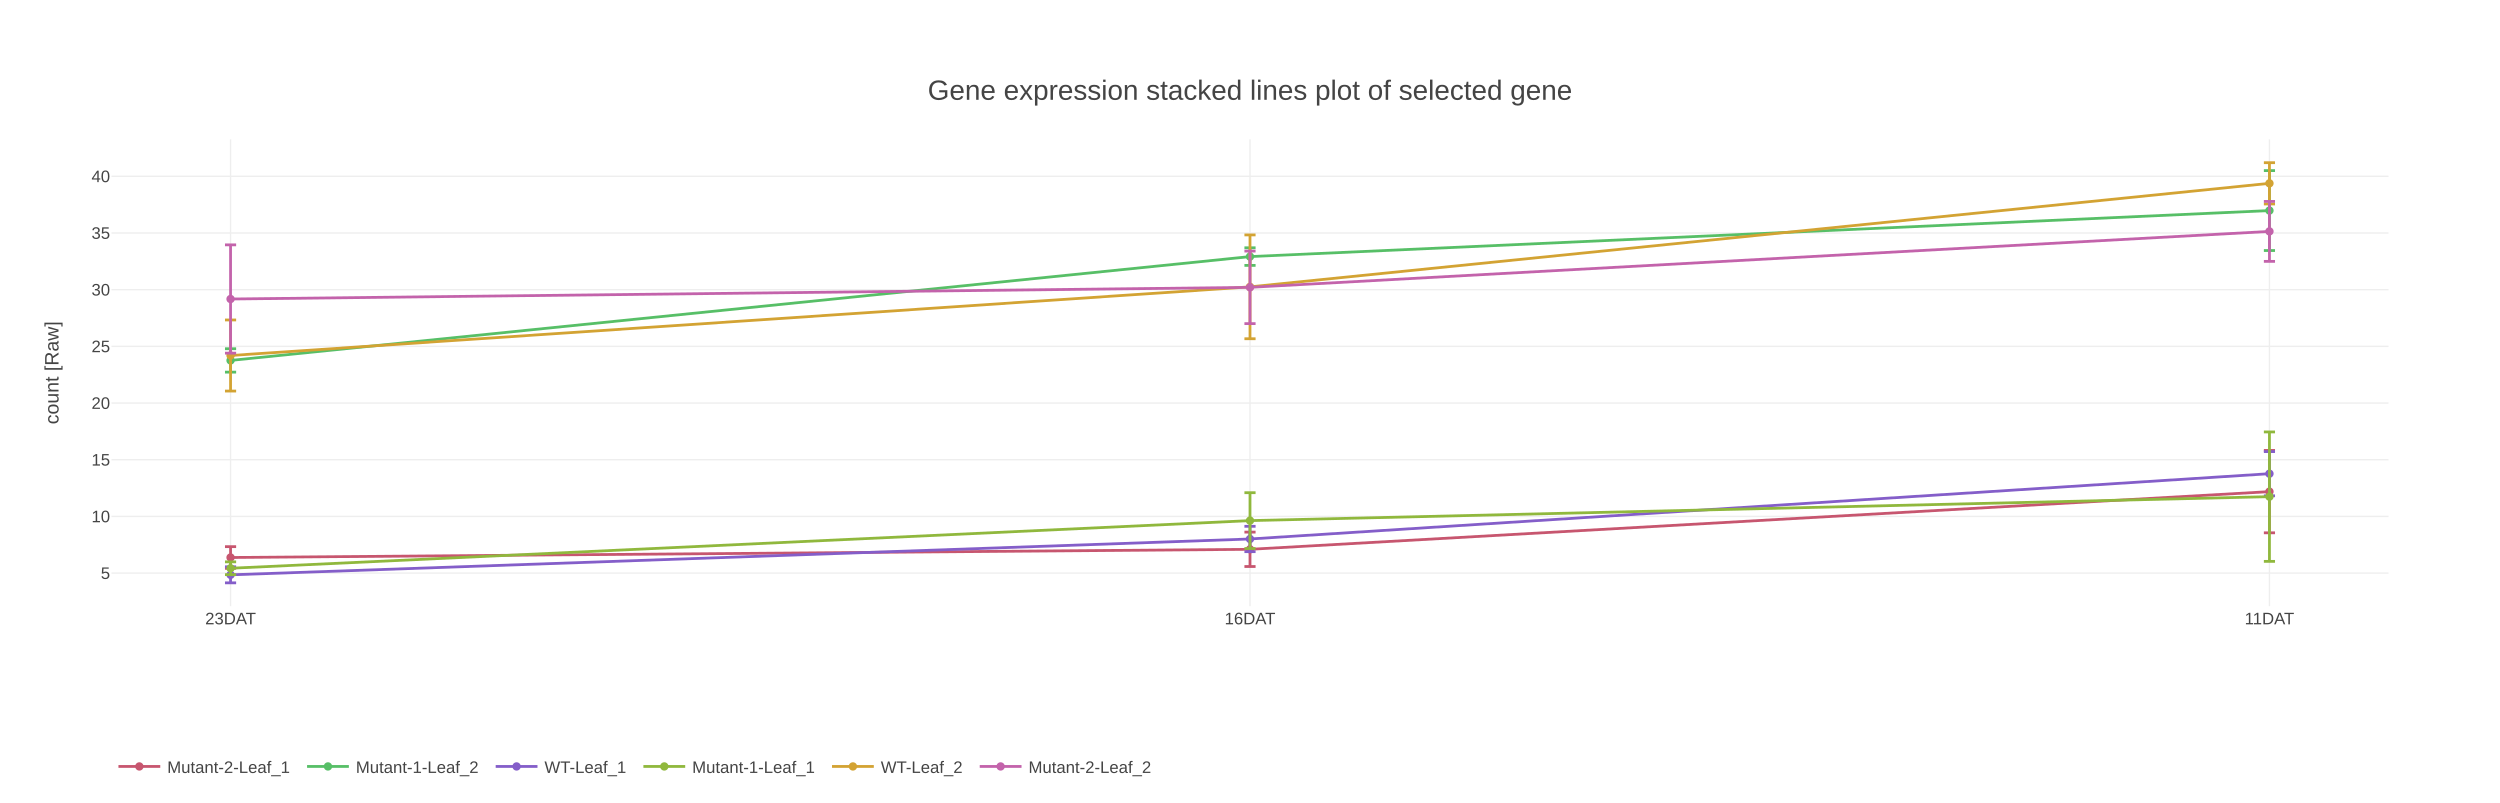
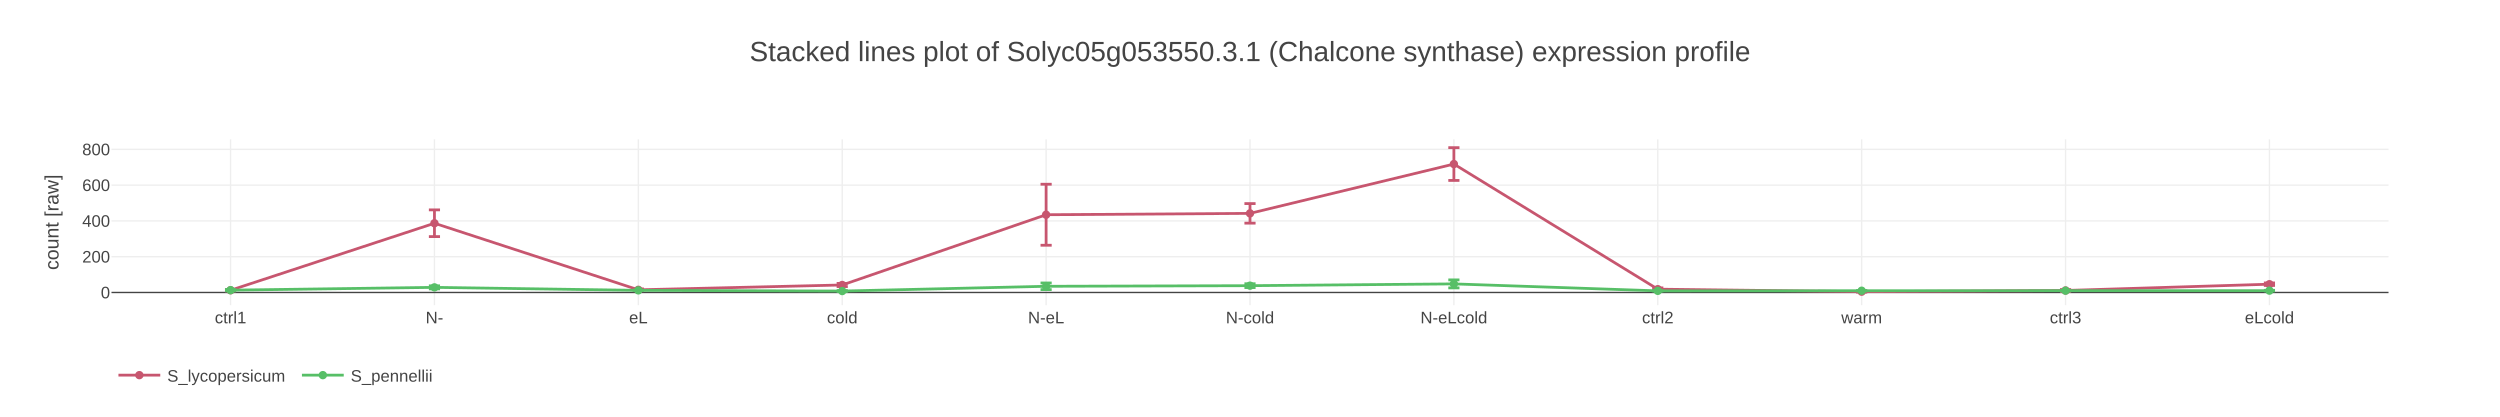
- <svg xmlns="http://www.w3.org/2000/svg" class="main-svg" width="1794" height="576.067" style="" viewBox="0 0 1794 576.067">
-   <rect x="0" y="0" width="1794" height="576.067" style="fill: rgb(255, 255, 255); fill-opacity: 1;" />
-   <defs id="defs-f2765a">
+ <svg xmlns="http://www.w3.org/2000/svg" class="main-svg" width="1794" height="298.733" style="" viewBox="0 0 1794 298.733">
+   <rect x="0" y="0" width="1794" height="298.733" style="fill: rgb(255, 255, 255); fill-opacity: 1;" />
+   <defs id="defs-ac4e18">
    <g class="clips">
-       <clipPath id="clipf2765axyplot" class="plotclip">
-         <rect width="1634" height="335" />
+       <clipPath id="clipac4e18xyplot" class="plotclip">
+         <rect width="1634" height="119" />
      </clipPath>
-       <clipPath class="axesclip" id="clipf2765ax">
-         <rect x="80" y="0" width="1634" height="576.067" />
+       <clipPath class="axesclip" id="clipac4e18x">
+         <rect x="80" y="0" width="1634" height="298.733" />
      </clipPath>
-       <clipPath class="axesclip" id="clipf2765ay">
-         <rect x="0" y="100" width="1794" height="335" />
+       <clipPath class="axesclip" id="clipac4e18y">
+         <rect x="0" y="100" width="1794" height="119" />
      </clipPath>
-       <clipPath class="axesclip" id="clipf2765axy">
-         <rect x="80" y="100" width="1634" height="335" />
+       <clipPath class="axesclip" id="clipac4e18xy">
+         <rect x="80" y="100" width="1634" height="119" />
      </clipPath>
    </g>
    <g class="gradients" />
    <g class="patterns" />
  </defs>
  <g class="bglayer" />
  <g class="layer-below">
    <g class="imagelayer" />
    <g class="shapelayer" />
  </g>
  <g class="cartesianlayer">
    <g class="subplot xy">
      <g class="layer-subplot">
        <g class="shapelayer" />
        <g class="imagelayer" />
      </g>
      <g class="gridlayer">
        <g class="x">
-           <path class="xgrid crisp" transform="translate(165.45,0)" d="M0,100v335" style="stroke: rgb(238, 238, 238); stroke-opacity: 1; stroke-width: 1px;" />
-           <path class="xgrid crisp" transform="translate(897,0)" d="M0,100v335" style="stroke: rgb(238, 238, 238); stroke-opacity: 1; stroke-width: 1px;" />
-           <path class="xgrid crisp" transform="translate(1628.55,0)" d="M0,100v335" style="stroke: rgb(238, 238, 238); stroke-opacity: 1; stroke-width: 1px;" />
+           <path class="xgrid crisp" transform="translate(165.45,0)" d="M0,100v119" style="stroke: rgb(238, 238, 238); stroke-opacity: 1; stroke-width: 1px;" />
+           <path class="xgrid crisp" transform="translate(311.76,0)" d="M0,100v119" style="stroke: rgb(238, 238, 238); stroke-opacity: 1; stroke-width: 1px;" />
+           <path class="xgrid crisp" transform="translate(458.07,0)" d="M0,100v119" style="stroke: rgb(238, 238, 238); stroke-opacity: 1; stroke-width: 1px;" />
+           <path class="xgrid crisp" transform="translate(604.38,0)" d="M0,100v119" style="stroke: rgb(238, 238, 238); stroke-opacity: 1; stroke-width: 1px;" />
+           <path class="xgrid crisp" transform="translate(750.69,0)" d="M0,100v119" style="stroke: rgb(238, 238, 238); stroke-opacity: 1; stroke-width: 1px;" />
+           <path class="xgrid crisp" transform="translate(897,0)" d="M0,100v119" style="stroke: rgb(238, 238, 238); stroke-opacity: 1; stroke-width: 1px;" />
+           <path class="xgrid crisp" transform="translate(1043.31,0)" d="M0,100v119" style="stroke: rgb(238, 238, 238); stroke-opacity: 1; stroke-width: 1px;" />
+           <path class="xgrid crisp" transform="translate(1189.62,0)" d="M0,100v119" style="stroke: rgb(238, 238, 238); stroke-opacity: 1; stroke-width: 1px;" />
+           <path class="xgrid crisp" transform="translate(1335.93,0)" d="M0,100v119" style="stroke: rgb(238, 238, 238); stroke-opacity: 1; stroke-width: 1px;" />
+           <path class="xgrid crisp" transform="translate(1482.24,0)" d="M0,100v119" style="stroke: rgb(238, 238, 238); stroke-opacity: 1; stroke-width: 1px;" />
+           <path class="xgrid crisp" transform="translate(1628.55,0)" d="M0,100v119" style="stroke: rgb(238, 238, 238); stroke-opacity: 1; stroke-width: 1px;" />
        </g>
        <g class="y">
-           <path class="ygrid crisp" transform="translate(0,411.25)" d="M80,0h1634" style="stroke: rgb(238, 238, 238); stroke-opacity: 1; stroke-width: 1px;" />
-           <path class="ygrid crisp" transform="translate(0,370.57)" d="M80,0h1634" style="stroke: rgb(238, 238, 238); stroke-opacity: 1; stroke-width: 1px;" />
-           <path class="ygrid crisp" transform="translate(0,329.9)" d="M80,0h1634" style="stroke: rgb(238, 238, 238); stroke-opacity: 1; stroke-width: 1px;" />
-           <path class="ygrid crisp" transform="translate(0,289.22)" d="M80,0h1634" style="stroke: rgb(238, 238, 238); stroke-opacity: 1; stroke-width: 1px;" />
-           <path class="ygrid crisp" transform="translate(0,248.54)" d="M80,0h1634" style="stroke: rgb(238, 238, 238); stroke-opacity: 1; stroke-width: 1px;" />
-           <path class="ygrid crisp" transform="translate(0,207.87)" d="M80,0h1634" style="stroke: rgb(238, 238, 238); stroke-opacity: 1; stroke-width: 1px;" />
-           <path class="ygrid crisp" transform="translate(0,167.19)" d="M80,0h1634" style="stroke: rgb(238, 238, 238); stroke-opacity: 1; stroke-width: 1px;" />
-           <path class="ygrid crisp" transform="translate(0,126.51)" d="M80,0h1634" style="stroke: rgb(238, 238, 238); stroke-opacity: 1; stroke-width: 1px;" />
-         </g>
-       </g>
-       <g class="zerolinelayer" />
+           <path class="ygrid crisp" transform="translate(0,184.2)" d="M80,0h1634" style="stroke: rgb(238, 238, 238); stroke-opacity: 1; stroke-width: 1px;" />
+           <path class="ygrid crisp" transform="translate(0,158.53)" d="M80,0h1634" style="stroke: rgb(238, 238, 238); stroke-opacity: 1; stroke-width: 1px;" />
+           <path class="ygrid crisp" transform="translate(0,132.86)" d="M80,0h1634" style="stroke: rgb(238, 238, 238); stroke-opacity: 1; stroke-width: 1px;" />
+           <path class="ygrid crisp" transform="translate(0,107.19)" d="M80,0h1634" style="stroke: rgb(238, 238, 238); stroke-opacity: 1; stroke-width: 1px;" />
+         </g>
+       </g>
+       <g class="zerolinelayer">
+         <path class="yzl zl crisp" transform="translate(0,209.88)" d="M80,0h1634" style="stroke: rgb(68, 68, 68); stroke-opacity: 1; stroke-width: 1px;" />
+       </g>
      <path class="xlines-below" />
      <path class="ylines-below" />
      <g class="overlines-below" />
      <g class="xaxislayer-below" />
      <g class="yaxislayer-below" />
      <g class="overaxes-below" />
-       <g class="plot" transform="translate(80,100)" clip-path="url(#clipf2765axyplot)">
+       <g class="plot" transform="translate(80,100)" clip-path="url(#clipac4e18xyplot)">
        <g class="scatterlayer mlayer">
-           <g class="trace scatter trace5db82d" style="stroke-miterlimit: 2; opacity: 1;">
+           <g class="trace scatter trace5ec654" style="stroke-miterlimit: 2; opacity: 1;">
            <g class="fills" />
            <g class="errorbars">
              <g class="errorbar">
-                 <path style="vector-effect: non-scaling-stroke; stroke-width: 2px; stroke: rgb(199, 86, 111); stroke-opacity: 1;" class="yerror" d="M81.45,292.28h8m-4,0V307.85m-4,0h8" />
-               </g>
-               <g class="errorbar">
-                 <path style="vector-effect: non-scaling-stroke; stroke-width: 2px; stroke: rgb(199, 86, 111); stroke-opacity: 1;" class="yerror" d="M813,281.84h8m-4,0V306.53m-4,0h8" />
-               </g>
-               <g class="errorbar">
-                 <path style="vector-effect: non-scaling-stroke; stroke-width: 2px; stroke: rgb(199, 86, 111); stroke-opacity: 1;" class="yerror" d="M1544.55,223.23h8m-4,0V282.35m-4,0h8" />
+                 <path style="vector-effect: non-scaling-stroke; stroke-width: 2px; stroke: rgb(199, 86, 111); stroke-opacity: 1;" class="yerror" d="M81.45,107.83h8m-4,0V108.75m-4,0h8" />
+               </g>
+               <g class="errorbar">
+                 <path style="vector-effect: non-scaling-stroke; stroke-width: 2px; stroke: rgb(199, 86, 111); stroke-opacity: 1;" class="yerror" d="M227.76,50.61h8m-4,0V69.78m-4,0h8" />
+               </g>
+               <g class="errorbar">
+                 <path style="vector-effect: non-scaling-stroke; stroke-width: 2px; stroke: rgb(199, 86, 111); stroke-opacity: 1;" class="yerror" d="M374.07,107.31h8m-4,0V108.63m-4,0h8" />
+               </g>
+               <g class="errorbar">
+                 <path style="vector-effect: non-scaling-stroke; stroke-width: 2px; stroke: rgb(199, 86, 111); stroke-opacity: 1;" class="yerror" d="M520.38,103.37h8m-4,0V105.64m-4,0h8" />
+               </g>
+               <g class="errorbar">
+                 <path style="vector-effect: non-scaling-stroke; stroke-width: 2px; stroke: rgb(199, 86, 111); stroke-opacity: 1;" class="yerror" d="M666.69,32.2h8m-4,0V75.99m-4,0h8" />
+               </g>
+               <g class="errorbar">
+                 <path style="vector-effect: non-scaling-stroke; stroke-width: 2px; stroke: rgb(199, 86, 111); stroke-opacity: 1;" class="yerror" d="M813,46.09h8m-4,0V60.13m-4,0h8" />
+               </g>
+               <g class="errorbar">
+                 <path style="vector-effect: non-scaling-stroke; stroke-width: 2px; stroke: rgb(199, 86, 111); stroke-opacity: 1;" class="yerror" d="M959.31,5.95h8m-4,0V29.48m-4,0h8" />
+               </g>
+               <g class="errorbar">
+                 <path style="vector-effect: non-scaling-stroke; stroke-width: 2px; stroke: rgb(199, 86, 111); stroke-opacity: 1;" class="yerror" d="M1105.62,106.59h8m-4,0V108.44m-4,0h8" />
+               </g>
+               <g class="errorbar">
+                 <path style="vector-effect: non-scaling-stroke; stroke-width: 2px; stroke: rgb(199, 86, 111); stroke-opacity: 1;" class="yerror" d="M1251.93,108.95h8m-4,0V109.65m-4,0h8" />
+               </g>
+               <g class="errorbar">
+                 <path style="vector-effect: non-scaling-stroke; stroke-width: 2px; stroke: rgb(199, 86, 111); stroke-opacity: 1;" class="yerror" d="M1398.24,107.78h8m-4,0V109.13m-4,0h8" />
+               </g>
+               <g class="errorbar">
+                 <path style="vector-effect: non-scaling-stroke; stroke-width: 2px; stroke: rgb(199, 86, 111); stroke-opacity: 1;" class="yerror" d="M1544.55,103.03h8m-4,0V104.84m-4,0h8" />
              </g>
            </g>
            <g class="lines">
-               <path class="js-line" style="vector-effect: non-scaling-stroke; fill: none; stroke: rgb(199, 86, 111); stroke-opacity: 1; stroke-width: 2px; opacity: 1;" d="M85.45,300.06L817,294.19L1548.55,252.79" />
+               <path class="js-line" style="vector-effect: non-scaling-stroke; fill: none; stroke: rgb(199, 86, 111); stroke-opacity: 1; stroke-width: 2px; opacity: 1;" d="M85.45,108.29L231.76,60.2L378.07,107.97L524.38,104.5L670.69,54.09L817,53.11L963.31,17.72L1109.62,107.51L1255.93,109.3L1402.24,108.45L1548.55,103.94" />
            </g>
            <g class="points">
-               <path class="point" transform="translate(85.45,300.06)" style="opacity: 1; stroke-width: 0px; fill: rgb(199, 86, 111); fill-opacity: 1;" d="M3,0A3,3 0 1,1 0,-3A3,3 0 0,1 3,0Z" />
-               <path class="point" transform="translate(817,294.19)" style="opacity: 1; stroke-width: 0px; fill: rgb(199, 86, 111); fill-opacity: 1;" d="M3,0A3,3 0 1,1 0,-3A3,3 0 0,1 3,0Z" />
-               <path class="point" transform="translate(1548.55,252.79)" style="opacity: 1; stroke-width: 0px; fill: rgb(199, 86, 111); fill-opacity: 1;" d="M3,0A3,3 0 1,1 0,-3A3,3 0 0,1 3,0Z" />
+               <path class="point" transform="translate(85.45,108.29)" style="opacity: 1; stroke-width: 0px; fill: rgb(199, 86, 111); fill-opacity: 1;" d="M3,0A3,3 0 1,1 0,-3A3,3 0 0,1 3,0Z" />
+               <path class="point" transform="translate(231.76,60.2)" style="opacity: 1; stroke-width: 0px; fill: rgb(199, 86, 111); fill-opacity: 1;" d="M3,0A3,3 0 1,1 0,-3A3,3 0 0,1 3,0Z" />
+               <path class="point" transform="translate(378.07,107.97)" style="opacity: 1; stroke-width: 0px; fill: rgb(199, 86, 111); fill-opacity: 1;" d="M3,0A3,3 0 1,1 0,-3A3,3 0 0,1 3,0Z" />
+               <path class="point" transform="translate(524.38,104.5)" style="opacity: 1; stroke-width: 0px; fill: rgb(199, 86, 111); fill-opacity: 1;" d="M3,0A3,3 0 1,1 0,-3A3,3 0 0,1 3,0Z" />
+               <path class="point" transform="translate(670.69,54.09)" style="opacity: 1; stroke-width: 0px; fill: rgb(199, 86, 111); fill-opacity: 1;" d="M3,0A3,3 0 1,1 0,-3A3,3 0 0,1 3,0Z" />
+               <path class="point" transform="translate(817,53.11)" style="opacity: 1; stroke-width: 0px; fill: rgb(199, 86, 111); fill-opacity: 1;" d="M3,0A3,3 0 1,1 0,-3A3,3 0 0,1 3,0Z" />
+               <path class="point" transform="translate(963.31,17.72)" style="opacity: 1; stroke-width: 0px; fill: rgb(199, 86, 111); fill-opacity: 1;" d="M3,0A3,3 0 1,1 0,-3A3,3 0 0,1 3,0Z" />
+               <path class="point" transform="translate(1109.62,107.51)" style="opacity: 1; stroke-width: 0px; fill: rgb(199, 86, 111); fill-opacity: 1;" d="M3,0A3,3 0 1,1 0,-3A3,3 0 0,1 3,0Z" />
+               <path class="point" transform="translate(1255.93,109.3)" style="opacity: 1; stroke-width: 0px; fill: rgb(199, 86, 111); fill-opacity: 1;" d="M3,0A3,3 0 1,1 0,-3A3,3 0 0,1 3,0Z" />
+               <path class="point" transform="translate(1402.24,108.45)" style="opacity: 1; stroke-width: 0px; fill: rgb(199, 86, 111); fill-opacity: 1;" d="M3,0A3,3 0 1,1 0,-3A3,3 0 0,1 3,0Z" />
+               <path class="point" transform="translate(1548.55,103.94)" style="opacity: 1; stroke-width: 0px; fill: rgb(199, 86, 111); fill-opacity: 1;" d="M3,0A3,3 0 1,1 0,-3A3,3 0 0,1 3,0Z" />
            </g>
            <g class="text" />
          </g>
-           <g class="trace scatter traceb2b7b0" style="stroke-miterlimit: 2; opacity: 1;">
+           <g class="trace scatter trace132e9a" style="stroke-miterlimit: 2; opacity: 1;">
            <g class="fills" />
            <g class="errorbars">
              <g class="errorbar">
-                 <path style="vector-effect: non-scaling-stroke; stroke-width: 2px; stroke: rgb(87, 191, 103); stroke-opacity: 1;" class="yerror" d="M81.45,150.25h8m-4,0V167.04m-4,0h8" />
-               </g>
-               <g class="errorbar">
-                 <path style="vector-effect: non-scaling-stroke; stroke-width: 2px; stroke: rgb(87, 191, 103); stroke-opacity: 1;" class="yerror" d="M813,77.81h8m-4,0V90.45m-4,0h8" />
-               </g>
-               <g class="errorbar">
-                 <path style="vector-effect: non-scaling-stroke; stroke-width: 2px; stroke: rgb(87, 191, 103); stroke-opacity: 1;" class="yerror" d="M1544.55,22.42h8m-4,0V79.78m-4,0h8" />
+                 <path style="vector-effect: non-scaling-stroke; stroke-width: 2px; stroke: rgb(87, 191, 103); stroke-opacity: 1;" class="yerror" d="M81.45,107.73h8m-4,0V108.71m-4,0h8" />
+               </g>
+               <g class="errorbar">
+                 <path style="vector-effect: non-scaling-stroke; stroke-width: 2px; stroke: rgb(87, 191, 103); stroke-opacity: 1;" class="yerror" d="M227.76,105.11h8m-4,0V107.31m-4,0h8" />
+               </g>
+               <g class="errorbar">
+                 <path style="vector-effect: non-scaling-stroke; stroke-width: 2px; stroke: rgb(87, 191, 103); stroke-opacity: 1;" class="yerror" d="M374.07,108.21h8m-4,0V108.52m-4,0h8" />
+               </g>
+               <g class="errorbar">
+                 <path style="vector-effect: non-scaling-stroke; stroke-width: 2px; stroke: rgb(87, 191, 103); stroke-opacity: 1;" class="yerror" d="M520.38,108.49h8m-4,0V109.23m-4,0h8" />
+               </g>
+               <g class="errorbar">
+                 <path style="vector-effect: non-scaling-stroke; stroke-width: 2px; stroke: rgb(87, 191, 103); stroke-opacity: 1;" class="yerror" d="M666.69,103.06h8m-4,0V107.82m-4,0h8" />
+               </g>
+               <g class="errorbar">
+                 <path style="vector-effect: non-scaling-stroke; stroke-width: 2px; stroke: rgb(87, 191, 103); stroke-opacity: 1;" class="yerror" d="M813,103.62h8m-4,0V106.37m-4,0h8" />
+               </g>
+               <g class="errorbar">
+                 <path style="vector-effect: non-scaling-stroke; stroke-width: 2px; stroke: rgb(87, 191, 103); stroke-opacity: 1;" class="yerror" d="M959.31,100.85h8m-4,0V106.59m-4,0h8" />
+               </g>
+               <g class="errorbar">
+                 <path style="vector-effect: non-scaling-stroke; stroke-width: 2px; stroke: rgb(87, 191, 103); stroke-opacity: 1;" class="yerror" d="M1105.62,108.57h8m-4,0V108.87m-4,0h8" />
+               </g>
+               <g class="errorbar">
+                 <path style="vector-effect: non-scaling-stroke; stroke-width: 2px; stroke: rgb(87, 191, 103); stroke-opacity: 1;" class="yerror" d="M1251.93,108.49h8m-4,0V108.76m-4,0h8" />
+               </g>
+               <g class="errorbar">
+                 <path style="vector-effect: non-scaling-stroke; stroke-width: 2px; stroke: rgb(87, 191, 103); stroke-opacity: 1;" class="yerror" d="M1398.24,108.36h8m-4,0V108.8m-4,0h8" />
+               </g>
+               <g class="errorbar">
+                 <path style="vector-effect: non-scaling-stroke; stroke-width: 2px; stroke: rgb(87, 191, 103); stroke-opacity: 1;" class="yerror" d="M1544.55,108.32h8m-4,0V108.8m-4,0h8" />
              </g>
            </g>
            <g class="lines">
-               <path class="js-line" style="vector-effect: non-scaling-stroke; fill: none; stroke: rgb(87, 191, 103); stroke-opacity: 1; stroke-width: 2px; opacity: 1;" d="M85.45,158.64L817,84.13L1548.55,51.1" />
+               <path class="js-line" style="vector-effect: non-scaling-stroke; fill: none; stroke: rgb(87, 191, 103); stroke-opacity: 1; stroke-width: 2px; opacity: 1;" d="M85.45,108.22L231.76,106.21L378.07,108.36L524.38,108.86L670.69,105.44L817,105L963.31,103.72L1109.62,108.72L1255.93,108.63L1548.55,108.56" />
            </g>
            <g class="points">
-               <path class="point" transform="translate(85.45,158.64)" style="opacity: 1; stroke-width: 0px; fill: rgb(87, 191, 103); fill-opacity: 1;" d="M3,0A3,3 0 1,1 0,-3A3,3 0 0,1 3,0Z" />
-               <path class="point" transform="translate(817,84.13)" style="opacity: 1; stroke-width: 0px; fill: rgb(87, 191, 103); fill-opacity: 1;" d="M3,0A3,3 0 1,1 0,-3A3,3 0 0,1 3,0Z" />
-               <path class="point" transform="translate(1548.55,51.1)" style="opacity: 1; stroke-width: 0px; fill: rgb(87, 191, 103); fill-opacity: 1;" d="M3,0A3,3 0 1,1 0,-3A3,3 0 0,1 3,0Z" />
-             </g>
-             <g class="text" />
-           </g>
-           <g class="trace scatter traceb1e208" style="stroke-miterlimit: 2; opacity: 1;">
-             <g class="fills" />
-             <g class="errorbars">
-               <g class="errorbar">
-                 <path style="vector-effect: non-scaling-stroke; stroke-width: 2px; stroke: rgb(132, 94, 201); stroke-opacity: 1;" class="yerror" d="M81.45,306.73h8m-4,0V318.25m-4,0h8" />
-               </g>
-               <g class="errorbar">
-                 <path style="vector-effect: non-scaling-stroke; stroke-width: 2px; stroke: rgb(132, 94, 201); stroke-opacity: 1;" class="yerror" d="M813,277.68h8m-4,0V295.87m-4,0h8" />
-               </g>
-               <g class="errorbar">
-                 <path style="vector-effect: non-scaling-stroke; stroke-width: 2px; stroke: rgb(132, 94, 201); stroke-opacity: 1;" class="yerror" d="M1544.55,224.06h8m-4,0V255.79m-4,0h8" />
-               </g>
-             </g>
-             <g class="lines">
-               <path class="js-line" style="vector-effect: non-scaling-stroke; fill: none; stroke: rgb(132, 94, 201); stroke-opacity: 1; stroke-width: 2px; opacity: 1;" d="M85.45,312.49L817,286.77L1548.55,239.92" />
-             </g>
-             <g class="points">
-               <path class="point" transform="translate(85.45,312.49)" style="opacity: 1; stroke-width: 0px; fill: rgb(132, 94, 201); fill-opacity: 1;" d="M3,0A3,3 0 1,1 0,-3A3,3 0 0,1 3,0Z" />
-               <path class="point" transform="translate(817,286.77)" style="opacity: 1; stroke-width: 0px; fill: rgb(132, 94, 201); fill-opacity: 1;" d="M3,0A3,3 0 1,1 0,-3A3,3 0 0,1 3,0Z" />
-               <path class="point" transform="translate(1548.55,239.92)" style="opacity: 1; stroke-width: 0px; fill: rgb(132, 94, 201); fill-opacity: 1;" d="M3,0A3,3 0 1,1 0,-3A3,3 0 0,1 3,0Z" />
-             </g>
-             <g class="text" />
-           </g>
-           <g class="trace scatter trace3cb78a" style="stroke-miterlimit: 2; opacity: 1;">
-             <g class="fills" />
-             <g class="errorbars">
-               <g class="errorbar">
-                 <path style="vector-effect: non-scaling-stroke; stroke-width: 2px; stroke: rgb(144, 184, 61); stroke-opacity: 1;" class="yerror" d="M81.45,303.19h8m-4,0V312.37m-4,0h8" />
-               </g>
-               <g class="errorbar">
-                 <path style="vector-effect: non-scaling-stroke; stroke-width: 2px; stroke: rgb(144, 184, 61); stroke-opacity: 1;" class="yerror" d="M813,253.56h8m-4,0V293.62m-4,0h8" />
-               </g>
-               <g class="errorbar">
-                 <path style="vector-effect: non-scaling-stroke; stroke-width: 2px; stroke: rgb(144, 184, 61); stroke-opacity: 1;" class="yerror" d="M1544.55,209.96h8m-4,0V302.84m-4,0h8" />
-               </g>
-             </g>
-             <g class="lines">
-               <path class="js-line" style="vector-effect: non-scaling-stroke; fill: none; stroke: rgb(144, 184, 61); stroke-opacity: 1; stroke-width: 2px; opacity: 1;" d="M85.45,307.78L817,273.59L1548.55,256.4" />
-             </g>
-             <g class="points">
-               <path class="point" transform="translate(85.45,307.78)" style="opacity: 1; stroke-width: 0px; fill: rgb(144, 184, 61); fill-opacity: 1;" d="M3,0A3,3 0 1,1 0,-3A3,3 0 0,1 3,0Z" />
-               <path class="point" transform="translate(817,273.59)" style="opacity: 1; stroke-width: 0px; fill: rgb(144, 184, 61); fill-opacity: 1;" d="M3,0A3,3 0 1,1 0,-3A3,3 0 0,1 3,0Z" />
-               <path class="point" transform="translate(1548.55,256.4)" style="opacity: 1; stroke-width: 0px; fill: rgb(144, 184, 61); fill-opacity: 1;" d="M3,0A3,3 0 1,1 0,-3A3,3 0 0,1 3,0Z" />
-             </g>
-             <g class="text" />
-           </g>
-           <g class="trace scatter tracecc4056" style="stroke-miterlimit: 2; opacity: 1;">
-             <g class="fills" />
-             <g class="errorbars">
-               <g class="errorbar">
-                 <path style="vector-effect: non-scaling-stroke; stroke-width: 2px; stroke: rgb(211, 163, 51); stroke-opacity: 1;" class="yerror" d="M81.45,129.61h8m-4,0V180.62m-4,0h8" />
-               </g>
-               <g class="errorbar">
-                 <path style="vector-effect: non-scaling-stroke; stroke-width: 2px; stroke: rgb(211, 163, 51); stroke-opacity: 1;" class="yerror" d="M813,68.58h8m-4,0V143.08m-4,0h8" />
-               </g>
-               <g class="errorbar">
-                 <path style="vector-effect: non-scaling-stroke; stroke-width: 2px; stroke: rgb(211, 163, 51); stroke-opacity: 1;" class="yerror" d="M1544.55,16.75h8m-4,0V46.38m-4,0h8" />
-               </g>
-             </g>
-             <g class="lines">
-               <path class="js-line" style="vector-effect: non-scaling-stroke; fill: none; stroke: rgb(211, 163, 51); stroke-opacity: 1; stroke-width: 2px; opacity: 1;" d="M85.45,155.11L817,105.83L1548.55,31.56" />
-             </g>
-             <g class="points">
-               <path class="point" transform="translate(85.45,155.11)" style="opacity: 1; stroke-width: 0px; fill: rgb(211, 163, 51); fill-opacity: 1;" d="M3,0A3,3 0 1,1 0,-3A3,3 0 0,1 3,0Z" />
-               <path class="point" transform="translate(817,105.83)" style="opacity: 1; stroke-width: 0px; fill: rgb(211, 163, 51); fill-opacity: 1;" d="M3,0A3,3 0 1,1 0,-3A3,3 0 0,1 3,0Z" />
-               <path class="point" transform="translate(1548.55,31.56)" style="opacity: 1; stroke-width: 0px; fill: rgb(211, 163, 51); fill-opacity: 1;" d="M3,0A3,3 0 1,1 0,-3A3,3 0 0,1 3,0Z" />
-             </g>
-             <g class="text" />
-           </g>
-           <g class="trace scatter traced2659c" style="stroke-miterlimit: 2; opacity: 1;">
-             <g class="fills" />
-             <g class="errorbars">
-               <g class="errorbar">
-                 <path style="vector-effect: non-scaling-stroke; stroke-width: 2px; stroke: rgb(195, 99, 171); stroke-opacity: 1;" class="yerror" d="M81.45,75.71h8m-4,0V153.42m-4,0h8" />
-               </g>
-               <g class="errorbar">
-                 <path style="vector-effect: non-scaling-stroke; stroke-width: 2px; stroke: rgb(195, 99, 171); stroke-opacity: 1;" class="yerror" d="M813,80.17h8m-4,0V132.23m-4,0h8" />
-               </g>
-               <g class="errorbar">
-                 <path style="vector-effect: non-scaling-stroke; stroke-width: 2px; stroke: rgb(195, 99, 171); stroke-opacity: 1;" class="yerror" d="M1544.55,44.54h8m-4,0V87.56m-4,0h8" />
-               </g>
-             </g>
-             <g class="lines">
-               <path class="js-line" style="vector-effect: non-scaling-stroke; fill: none; stroke: rgb(195, 99, 171); stroke-opacity: 1; stroke-width: 2px; opacity: 1;" d="M85.45,114.57L817,106.2L1548.55,66.05" />
-             </g>
-             <g class="points">
-               <path class="point" transform="translate(85.45,114.57)" style="opacity: 1; stroke-width: 0px; fill: rgb(195, 99, 171); fill-opacity: 1;" d="M3,0A3,3 0 1,1 0,-3A3,3 0 0,1 3,0Z" />
-               <path class="point" transform="translate(817,106.2)" style="opacity: 1; stroke-width: 0px; fill: rgb(195, 99, 171); fill-opacity: 1;" d="M3,0A3,3 0 1,1 0,-3A3,3 0 0,1 3,0Z" />
-               <path class="point" transform="translate(1548.55,66.05)" style="opacity: 1; stroke-width: 0px; fill: rgb(195, 99, 171); fill-opacity: 1;" d="M3,0A3,3 0 1,1 0,-3A3,3 0 0,1 3,0Z" />
+               <path class="point" transform="translate(85.45,108.22)" style="opacity: 1; stroke-width: 0px; fill: rgb(87, 191, 103); fill-opacity: 1;" d="M3,0A3,3 0 1,1 0,-3A3,3 0 0,1 3,0Z" />
+               <path class="point" transform="translate(231.76,106.21)" style="opacity: 1; stroke-width: 0px; fill: rgb(87, 191, 103); fill-opacity: 1;" d="M3,0A3,3 0 1,1 0,-3A3,3 0 0,1 3,0Z" />
+               <path class="point" transform="translate(378.07,108.36)" style="opacity: 1; stroke-width: 0px; fill: rgb(87, 191, 103); fill-opacity: 1;" d="M3,0A3,3 0 1,1 0,-3A3,3 0 0,1 3,0Z" />
+               <path class="point" transform="translate(524.38,108.86)" style="opacity: 1; stroke-width: 0px; fill: rgb(87, 191, 103); fill-opacity: 1;" d="M3,0A3,3 0 1,1 0,-3A3,3 0 0,1 3,0Z" />
+               <path class="point" transform="translate(670.69,105.44)" style="opacity: 1; stroke-width: 0px; fill: rgb(87, 191, 103); fill-opacity: 1;" d="M3,0A3,3 0 1,1 0,-3A3,3 0 0,1 3,0Z" />
+               <path class="point" transform="translate(817,105)" style="opacity: 1; stroke-width: 0px; fill: rgb(87, 191, 103); fill-opacity: 1;" d="M3,0A3,3 0 1,1 0,-3A3,3 0 0,1 3,0Z" />
+               <path class="point" transform="translate(963.31,103.72)" style="opacity: 1; stroke-width: 0px; fill: rgb(87, 191, 103); fill-opacity: 1;" d="M3,0A3,3 0 1,1 0,-3A3,3 0 0,1 3,0Z" />
+               <path class="point" transform="translate(1109.62,108.72)" style="opacity: 1; stroke-width: 0px; fill: rgb(87, 191, 103); fill-opacity: 1;" d="M3,0A3,3 0 1,1 0,-3A3,3 0 0,1 3,0Z" />
+               <path class="point" transform="translate(1255.93,108.63)" style="opacity: 1; stroke-width: 0px; fill: rgb(87, 191, 103); fill-opacity: 1;" d="M3,0A3,3 0 1,1 0,-3A3,3 0 0,1 3,0Z" />
+               <path class="point" transform="translate(1402.24,108.58)" style="opacity: 1; stroke-width: 0px; fill: rgb(87, 191, 103); fill-opacity: 1;" d="M3,0A3,3 0 1,1 0,-3A3,3 0 0,1 3,0Z" />
+               <path class="point" transform="translate(1548.55,108.56)" style="opacity: 1; stroke-width: 0px; fill: rgb(87, 191, 103); fill-opacity: 1;" d="M3,0A3,3 0 1,1 0,-3A3,3 0 0,1 3,0Z" />
            </g>
            <g class="text" />
          </g>
        </g>
      </g>
      <g class="overplot" />
      <path class="xlines-above crisp" style="fill: none;" d="M0,0" />
      <path class="ylines-above crisp" style="fill: none;" d="M0,0" />
      <g class="overlines-above" />
      <g class="xaxislayer-above">
        <g class="xtick">
-           <text text-anchor="middle" x="0" y="448" style="font-family: TOBESTRIPPEDOpen SansTOBESTRIPPED, verdana, arial, sans-serif; font-size: 12px; fill: rgb(68, 68, 68); fill-opacity: 1; white-space: pre; opacity: 1;" transform="translate(165.45,0)">23DAT</text>
-         </g>
-         <g class="xtick">
-           <text text-anchor="middle" x="0" y="448" style="font-family: TOBESTRIPPEDOpen SansTOBESTRIPPED, verdana, arial, sans-serif; font-size: 12px; fill: rgb(68, 68, 68); fill-opacity: 1; white-space: pre; opacity: 1;" transform="translate(897,0)">16DAT</text>
-         </g>
-         <g class="xtick">
-           <text text-anchor="middle" x="0" y="448" style="font-family: TOBESTRIPPEDOpen SansTOBESTRIPPED, verdana, arial, sans-serif; font-size: 12px; fill: rgb(68, 68, 68); fill-opacity: 1; white-space: pre; opacity: 1;" transform="translate(1628.55,0)">11DAT</text>
+           <text text-anchor="middle" x="0" y="232" style="font-family: TOBESTRIPPEDOpen SansTOBESTRIPPED, verdana, arial, sans-serif; font-size: 12px; fill: rgb(68, 68, 68); fill-opacity: 1; white-space: pre; opacity: 1;" transform="translate(165.45,0)">ctrl1</text>
+         </g>
+         <g class="xtick">
+           <text text-anchor="middle" x="0" y="232" style="font-family: TOBESTRIPPEDOpen SansTOBESTRIPPED, verdana, arial, sans-serif; font-size: 12px; fill: rgb(68, 68, 68); fill-opacity: 1; white-space: pre; opacity: 1;" transform="translate(311.76,0)">N-</text>
+         </g>
+         <g class="xtick">
+           <text text-anchor="middle" x="0" y="232" style="font-family: TOBESTRIPPEDOpen SansTOBESTRIPPED, verdana, arial, sans-serif; font-size: 12px; fill: rgb(68, 68, 68); fill-opacity: 1; white-space: pre; opacity: 1;" transform="translate(458.07,0)">eL</text>
+         </g>
+         <g class="xtick">
+           <text text-anchor="middle" x="0" y="232" style="font-family: TOBESTRIPPEDOpen SansTOBESTRIPPED, verdana, arial, sans-serif; font-size: 12px; fill: rgb(68, 68, 68); fill-opacity: 1; white-space: pre; opacity: 1;" transform="translate(604.38,0)">cold</text>
+         </g>
+         <g class="xtick">
+           <text text-anchor="middle" x="0" y="232" style="font-family: TOBESTRIPPEDOpen SansTOBESTRIPPED, verdana, arial, sans-serif; font-size: 12px; fill: rgb(68, 68, 68); fill-opacity: 1; white-space: pre; opacity: 1;" transform="translate(750.69,0)">N-eL</text>
+         </g>
+         <g class="xtick">
+           <text text-anchor="middle" x="0" y="232" style="font-family: TOBESTRIPPEDOpen SansTOBESTRIPPED, verdana, arial, sans-serif; font-size: 12px; fill: rgb(68, 68, 68); fill-opacity: 1; white-space: pre; opacity: 1;" transform="translate(897,0)">N-cold</text>
+         </g>
+         <g class="xtick">
+           <text text-anchor="middle" x="0" y="232" style="font-family: TOBESTRIPPEDOpen SansTOBESTRIPPED, verdana, arial, sans-serif; font-size: 12px; fill: rgb(68, 68, 68); fill-opacity: 1; white-space: pre; opacity: 1;" transform="translate(1043.31,0)">N-eLcold</text>
+         </g>
+         <g class="xtick">
+           <text text-anchor="middle" x="0" y="232" style="font-family: TOBESTRIPPEDOpen SansTOBESTRIPPED, verdana, arial, sans-serif; font-size: 12px; fill: rgb(68, 68, 68); fill-opacity: 1; white-space: pre; opacity: 1;" transform="translate(1189.62,0)">ctrl2</text>
+         </g>
+         <g class="xtick">
+           <text text-anchor="middle" x="0" y="232" style="font-family: TOBESTRIPPEDOpen SansTOBESTRIPPED, verdana, arial, sans-serif; font-size: 12px; fill: rgb(68, 68, 68); fill-opacity: 1; white-space: pre; opacity: 1;" transform="translate(1335.93,0)">warm</text>
+         </g>
+         <g class="xtick">
+           <text text-anchor="middle" x="0" y="232" style="font-family: TOBESTRIPPEDOpen SansTOBESTRIPPED, verdana, arial, sans-serif; font-size: 12px; fill: rgb(68, 68, 68); fill-opacity: 1; white-space: pre; opacity: 1;" transform="translate(1482.24,0)">ctrl3</text>
+         </g>
+         <g class="xtick">
+           <text text-anchor="middle" x="0" y="232" style="font-family: TOBESTRIPPEDOpen SansTOBESTRIPPED, verdana, arial, sans-serif; font-size: 12px; fill: rgb(68, 68, 68); fill-opacity: 1; white-space: pre; opacity: 1;" transform="translate(1628.55,0)">eLcold</text>
        </g>
      </g>
      <g class="yaxislayer-above">
        <g class="ytick">
-           <text text-anchor="end" x="79" y="4.2" style="font-family: TOBESTRIPPEDOpen SansTOBESTRIPPED, verdana, arial, sans-serif; font-size: 12px; fill: rgb(68, 68, 68); fill-opacity: 1; white-space: pre; opacity: 1;" transform="translate(0,411.25)">5</text>
-         </g>
-         <g class="ytick">
-           <text text-anchor="end" x="79" y="4.2" style="font-family: TOBESTRIPPEDOpen SansTOBESTRIPPED, verdana, arial, sans-serif; font-size: 12px; fill: rgb(68, 68, 68); fill-opacity: 1; white-space: pre; opacity: 1;" transform="translate(0,370.57)">10</text>
-         </g>
-         <g class="ytick">
-           <text text-anchor="end" x="79" y="4.2" style="font-family: TOBESTRIPPEDOpen SansTOBESTRIPPED, verdana, arial, sans-serif; font-size: 12px; fill: rgb(68, 68, 68); fill-opacity: 1; white-space: pre; opacity: 1;" transform="translate(0,329.9)">15</text>
-         </g>
-         <g class="ytick">
-           <text text-anchor="end" x="79" y="4.2" style="font-family: TOBESTRIPPEDOpen SansTOBESTRIPPED, verdana, arial, sans-serif; font-size: 12px; fill: rgb(68, 68, 68); fill-opacity: 1; white-space: pre; opacity: 1;" transform="translate(0,289.22)">20</text>
-         </g>
-         <g class="ytick">
-           <text text-anchor="end" x="79" y="4.2" style="font-family: TOBESTRIPPEDOpen SansTOBESTRIPPED, verdana, arial, sans-serif; font-size: 12px; fill: rgb(68, 68, 68); fill-opacity: 1; white-space: pre; opacity: 1;" transform="translate(0,248.54)">25</text>
-         </g>
-         <g class="ytick">
-           <text text-anchor="end" x="79" y="4.2" style="font-family: TOBESTRIPPEDOpen SansTOBESTRIPPED, verdana, arial, sans-serif; font-size: 12px; fill: rgb(68, 68, 68); fill-opacity: 1; white-space: pre; opacity: 1;" transform="translate(0,207.87)">30</text>
-         </g>
-         <g class="ytick">
-           <text text-anchor="end" x="79" y="4.2" style="font-family: TOBESTRIPPEDOpen SansTOBESTRIPPED, verdana, arial, sans-serif; font-size: 12px; fill: rgb(68, 68, 68); fill-opacity: 1; white-space: pre; opacity: 1;" transform="translate(0,167.19)">35</text>
-         </g>
-         <g class="ytick">
-           <text text-anchor="end" x="79" y="4.2" style="font-family: TOBESTRIPPEDOpen SansTOBESTRIPPED, verdana, arial, sans-serif; font-size: 12px; fill: rgb(68, 68, 68); fill-opacity: 1; white-space: pre; opacity: 1;" transform="translate(0,126.51)">40</text>
+           <text text-anchor="end" x="79" y="4.2" style="font-family: TOBESTRIPPEDOpen SansTOBESTRIPPED, verdana, arial, sans-serif; font-size: 12px; fill: rgb(68, 68, 68); fill-opacity: 1; white-space: pre; opacity: 1;" transform="translate(0,209.88)">0</text>
+         </g>
+         <g class="ytick">
+           <text text-anchor="end" x="79" y="4.2" style="font-family: TOBESTRIPPEDOpen SansTOBESTRIPPED, verdana, arial, sans-serif; font-size: 12px; fill: rgb(68, 68, 68); fill-opacity: 1; white-space: pre; opacity: 1;" transform="translate(0,184.2)">200</text>
+         </g>
+         <g class="ytick">
+           <text text-anchor="end" x="79" y="4.2" style="font-family: TOBESTRIPPEDOpen SansTOBESTRIPPED, verdana, arial, sans-serif; font-size: 12px; fill: rgb(68, 68, 68); fill-opacity: 1; white-space: pre; opacity: 1;" transform="translate(0,158.53)">400</text>
+         </g>
+         <g class="ytick">
+           <text text-anchor="end" x="79" y="4.2" style="font-family: TOBESTRIPPEDOpen SansTOBESTRIPPED, verdana, arial, sans-serif; font-size: 12px; fill: rgb(68, 68, 68); fill-opacity: 1; white-space: pre; opacity: 1;" transform="translate(0,132.86)">600</text>
+         </g>
+         <g class="ytick">
+           <text text-anchor="end" x="79" y="4.2" style="font-family: TOBESTRIPPEDOpen SansTOBESTRIPPED, verdana, arial, sans-serif; font-size: 12px; fill: rgb(68, 68, 68); fill-opacity: 1; white-space: pre; opacity: 1;" transform="translate(0,107.19)">800</text>
        </g>
      </g>
      <g class="overaxes-above" />
    </g>
  </g>
  <g class="polarlayer" />
  <g class="smithlayer" />
  <g class="ternarylayer" />
  <g class="geolayer" />
  <g class="funnelarealayer" />
  <g class="pielayer" />
  <g class="iciclelayer" />
  <g class="treemaplayer" />
  <g class="sunburstlayer" />
  <g class="glimages" />
-   <defs id="topdefs-f2765a">
+   <defs id="topdefs-ac4e18">
    <g class="clips" />
-     <clipPath id="legendf2765a">
-       <rect width="754" height="29" x="0" y="0" />
+     <clipPath id="legendac4e18">
+       <rect width="238" height="29" x="0" y="0" />
    </clipPath>
  </defs>
  <g class="layer-above">
    <g class="imagelayer" />
    <g class="shapelayer" />
  </g>
  <g class="infolayer">
-     <g class="legend" pointer-events="all" transform="translate(80,535.5)">
-       <rect class="bg" shape-rendering="crispEdges" style="stroke: rgb(68, 68, 68); stroke-opacity: 1; fill: rgb(255, 255, 255); fill-opacity: 1; stroke-width: 0px;" width="754" height="29" x="0" y="0" />
-       <g class="scrollbox" transform="" clip-path="url(#legendf2765a)">
+     <g class="legend" pointer-events="all" transform="translate(80,254.7)">
+       <rect class="bg" shape-rendering="crispEdges" style="stroke: rgb(68, 68, 68); stroke-opacity: 1; fill: rgb(255, 255, 255); fill-opacity: 1; stroke-width: 0px;" width="238" height="29" x="0" y="0" />
+       <g class="scrollbox" transform="" clip-path="url(#legendac4e18)">
        <g class="groups">
          <g class="traces" style="opacity: 1;" transform="translate(0,14.5)">
-             <text class="legendtext" text-anchor="start" style="font-family: TOBESTRIPPEDOpen SansTOBESTRIPPED, verdana, arial, sans-serif; font-size: 12px; fill: rgb(68, 68, 68); fill-opacity: 1; white-space: pre;" x="40" y="4.68">Mutant-2-Leaf_1</text>
+             <text class="legendtext" text-anchor="start" style="font-family: TOBESTRIPPEDOpen SansTOBESTRIPPED, verdana, arial, sans-serif; font-size: 12px; fill: rgb(68, 68, 68); fill-opacity: 1; white-space: pre;" x="40" y="4.68">S_lycopersicum</text>
            <g class="layers" style="opacity: 1;">
              <g class="legendfill" />
              <g class="legendlines">
                <path class="js-line" d="M5,0h30" style="fill: none; stroke: rgb(199, 86, 111); stroke-opacity: 1; stroke-width: 2px;" />
              </g>
              <g class="legendsymbols">
                <g class="legendpoints">
                  <path class="scatterpts" transform="translate(20,0)" style="opacity: 1; stroke-width: 0px; fill: rgb(199, 86, 111); fill-opacity: 1;" d="M3,0A3,3 0 1,1 0,-3A3,3 0 0,1 3,0Z" />
                </g>
              </g>
            </g>
-             <rect class="legendtoggle" style="fill: rgb(0, 0, 0); fill-opacity: 0;" x="0" y="-9.5" width="132.85" height="19" />
+             <rect class="legendtoggle" style="fill: rgb(0, 0, 0); fill-opacity: 0;" x="0" y="-9.5" width="129.167" height="19" />
          </g>
-           <g class="traces" style="opacity: 1;" transform="translate(135.35,14.5)">
-             <text class="legendtext" text-anchor="start" style="font-family: TOBESTRIPPEDOpen SansTOBESTRIPPED, verdana, arial, sans-serif; font-size: 12px; fill: rgb(68, 68, 68); fill-opacity: 1; white-space: pre;" x="40" y="4.68">Mutant-1-Leaf_2</text>
+           <g class="traces" style="opacity: 1;" transform="translate(131.6667,14.5)">
+             <text class="legendtext" text-anchor="start" style="font-family: TOBESTRIPPEDOpen SansTOBESTRIPPED, verdana, arial, sans-serif; font-size: 12px; fill: rgb(68, 68, 68); fill-opacity: 1; white-space: pre;" x="40" y="4.68">S_pennellii</text>
            <g class="layers" style="opacity: 1;">
              <g class="legendfill" />
              <g class="legendlines">
                <path class="js-line" d="M5,0h30" style="fill: none; stroke: rgb(87, 191, 103); stroke-opacity: 1; stroke-width: 2px;" />
              </g>
              <g class="legendsymbols">
                <g class="legendpoints">
                  <path class="scatterpts" transform="translate(20,0)" style="opacity: 1; stroke-width: 0px; fill: rgb(87, 191, 103); fill-opacity: 1;" d="M3,0A3,3 0 1,1 0,-3A3,3 0 0,1 3,0Z" />
                </g>
              </g>
            </g>
-             <rect class="legendtoggle" style="fill: rgb(0, 0, 0); fill-opacity: 0;" x="0" y="-9.5" width="132.85" height="19" />
+             <rect class="legendtoggle" style="fill: rgb(0, 0, 0); fill-opacity: 0;" x="0" y="-9.5" width="103.2" height="19" />
          </g>
-           <g class="traces" style="opacity: 1;" transform="translate(270.7,14.5)">
-             <text class="legendtext" text-anchor="start" style="font-family: TOBESTRIPPEDOpen SansTOBESTRIPPED, verdana, arial, sans-serif; font-size: 12px; fill: rgb(68, 68, 68); fill-opacity: 1; white-space: pre;" x="40" y="4.68">WT-Leaf_1</text>
-             <g class="layers" style="opacity: 1;">
-               <g class="legendfill" />
-               <g class="legendlines">
-                 <path class="js-line" d="M5,0h30" style="fill: none; stroke: rgb(132, 94, 201); stroke-opacity: 1; stroke-width: 2px;" />
-               </g>
-               <g class="legendsymbols">
-                 <g class="legendpoints">
-                   <path class="scatterpts" transform="translate(20,0)" style="opacity: 1; stroke-width: 0px; fill: rgb(132, 94, 201); fill-opacity: 1;" d="M3,0A3,3 0 1,1 0,-3A3,3 0 0,1 3,0Z" />
-                 </g>
-               </g>
-             </g>
-             <rect class="legendtoggle" style="fill: rgb(0, 0, 0); fill-opacity: 0;" x="0" y="-9.5" width="103.5" height="19" />
-           </g>
-           <g class="traces" style="opacity: 1;" transform="translate(376.7,14.5)">
-             <text class="legendtext" text-anchor="start" style="font-family: TOBESTRIPPEDOpen SansTOBESTRIPPED, verdana, arial, sans-serif; font-size: 12px; fill: rgb(68, 68, 68); fill-opacity: 1; white-space: pre;" x="40" y="4.68">Mutant-1-Leaf_1</text>
-             <g class="layers" style="opacity: 1;">
-               <g class="legendfill" />
-               <g class="legendlines">
-                 <path class="js-line" d="M5,0h30" style="fill: none; stroke: rgb(144, 184, 61); stroke-opacity: 1; stroke-width: 2px;" />
-               </g>
-               <g class="legendsymbols">
-                 <g class="legendpoints">
-                   <path class="scatterpts" transform="translate(20,0)" style="opacity: 1; stroke-width: 0px; fill: rgb(144, 184, 61); fill-opacity: 1;" d="M3,0A3,3 0 1,1 0,-3A3,3 0 0,1 3,0Z" />
-                 </g>
-               </g>
-             </g>
-             <rect class="legendtoggle" style="fill: rgb(0, 0, 0); fill-opacity: 0;" x="0" y="-9.5" width="132.85" height="19" />
-           </g>
-           <g class="traces" style="opacity: 1;" transform="translate(512.05,14.5)">
-             <text class="legendtext" text-anchor="start" style="font-family: TOBESTRIPPEDOpen SansTOBESTRIPPED, verdana, arial, sans-serif; font-size: 12px; fill: rgb(68, 68, 68); fill-opacity: 1; white-space: pre;" x="40" y="4.68">WT-Leaf_2</text>
-             <g class="layers" style="opacity: 1;">
-               <g class="legendfill" />
-               <g class="legendlines">
-                 <path class="js-line" d="M5,0h30" style="fill: none; stroke: rgb(211, 163, 51); stroke-opacity: 1; stroke-width: 2px;" />
-               </g>
-               <g class="legendsymbols">
-                 <g class="legendpoints">
-                   <path class="scatterpts" transform="translate(20,0)" style="opacity: 1; stroke-width: 0px; fill: rgb(211, 163, 51); fill-opacity: 1;" d="M3,0A3,3 0 1,1 0,-3A3,3 0 0,1 3,0Z" />
-                 </g>
-               </g>
-             </g>
-             <rect class="legendtoggle" style="fill: rgb(0, 0, 0); fill-opacity: 0;" x="0" y="-9.5" width="103.5" height="19" />
-           </g>
-           <g class="traces" style="opacity: 1;" transform="translate(618.05,14.5)">
-             <text class="legendtext" text-anchor="start" style="font-family: TOBESTRIPPEDOpen SansTOBESTRIPPED, verdana, arial, sans-serif; font-size: 12px; fill: rgb(68, 68, 68); fill-opacity: 1; white-space: pre;" x="40" y="4.68">Mutant-2-Leaf_2</text>
-             <g class="layers" style="opacity: 1;">
-               <g class="legendfill" />
-               <g class="legendlines">
-                 <path class="js-line" d="M5,0h30" style="fill: none; stroke: rgb(195, 99, 171); stroke-opacity: 1; stroke-width: 2px;" />
-               </g>
-               <g class="legendsymbols">
-                 <g class="legendpoints">
-                   <path class="scatterpts" transform="translate(20,0)" style="opacity: 1; stroke-width: 0px; fill: rgb(195, 99, 171); fill-opacity: 1;" d="M3,0A3,3 0 1,1 0,-3A3,3 0 0,1 3,0Z" />
-                 </g>
-               </g>
-             </g>
-             <rect class="legendtoggle" style="fill: rgb(0, 0, 0); fill-opacity: 0;" x="0" y="-9.5" width="132.85" height="19" />
-           </g>
        </g>
      </g>
      <rect class="scrollbar" rx="20" ry="3" width="0" height="0" style="fill: rgb(128, 139, 164); fill-opacity: 1;" x="0" y="0" />
    </g>
    <g class="g-gtitle">
-       <text class="gtitle" style="font-family: TOBESTRIPPEDOpen SansTOBESTRIPPED, verdana, arial, sans-serif; font-size: 20px; fill: rgb(68, 68, 68); opacity: 1; font-weight: normal; white-space: pre;" x="897" y="57.607" text-anchor="middle" dy="0.7em">Gene expression stacked lines plot of selected gene</text>
+       <text class="gtitle" style="font-family: TOBESTRIPPEDOpen SansTOBESTRIPPED, verdana, arial, sans-serif; font-size: 20px; fill: rgb(68, 68, 68); opacity: 1; font-weight: normal; white-space: pre;" x="897" y="29.873" text-anchor="middle" dy="0.7em">Stacked lines plot of Solyc05g053550.3.1 (Chalcone synthase) expression profile</text>
    </g>
    <g class="g-xtitle" />
    <g class="g-ytitle">
-       <text class="ytitle" transform="rotate(-90,42,267.5)" style="font-family: TOBESTRIPPEDOpen SansTOBESTRIPPED, verdana, arial, sans-serif; font-size: 14px; fill: rgb(68, 68, 68); opacity: 1; font-weight: normal; white-space: pre;" x="42" y="267.5" text-anchor="middle">count [Raw]</text>
+       <text class="ytitle" transform="rotate(-90,42,159.5)" style="font-family: TOBESTRIPPEDOpen SansTOBESTRIPPED, verdana, arial, sans-serif; font-size: 14px; fill: rgb(68, 68, 68); opacity: 1; font-weight: normal; white-space: pre;" x="42" y="159.5" text-anchor="middle">count [raw]</text>
    </g>
  </g>
</svg>
